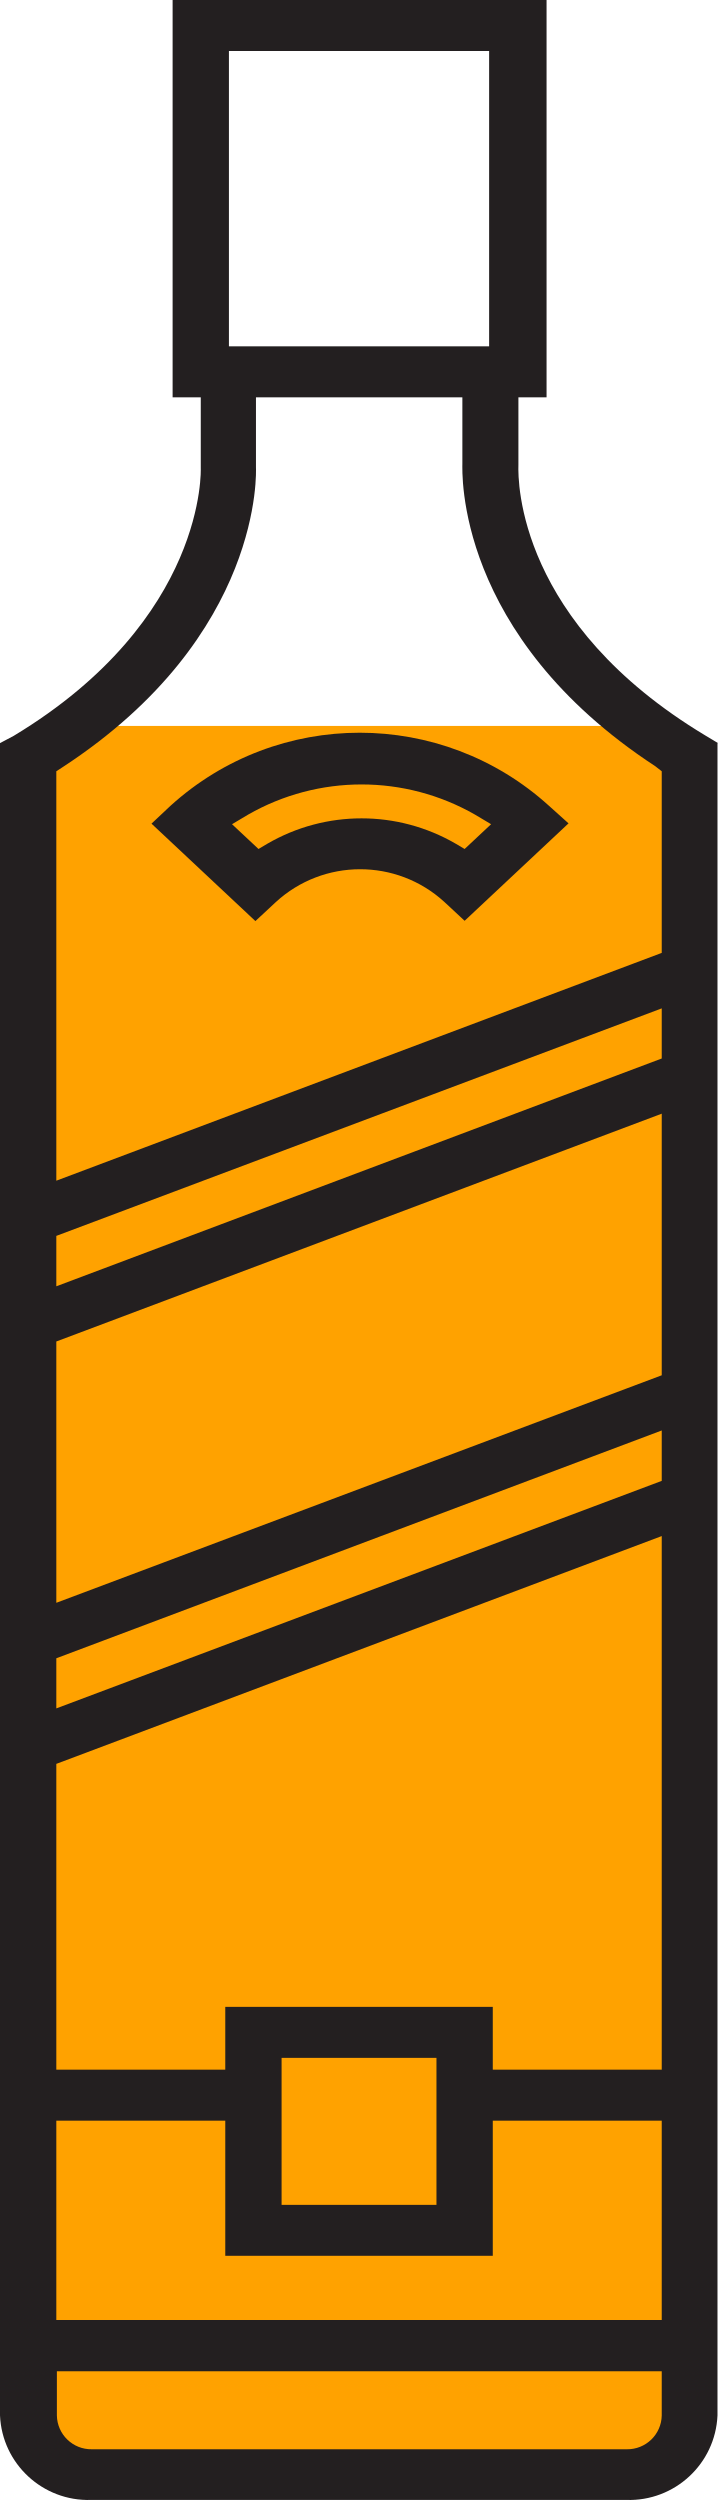
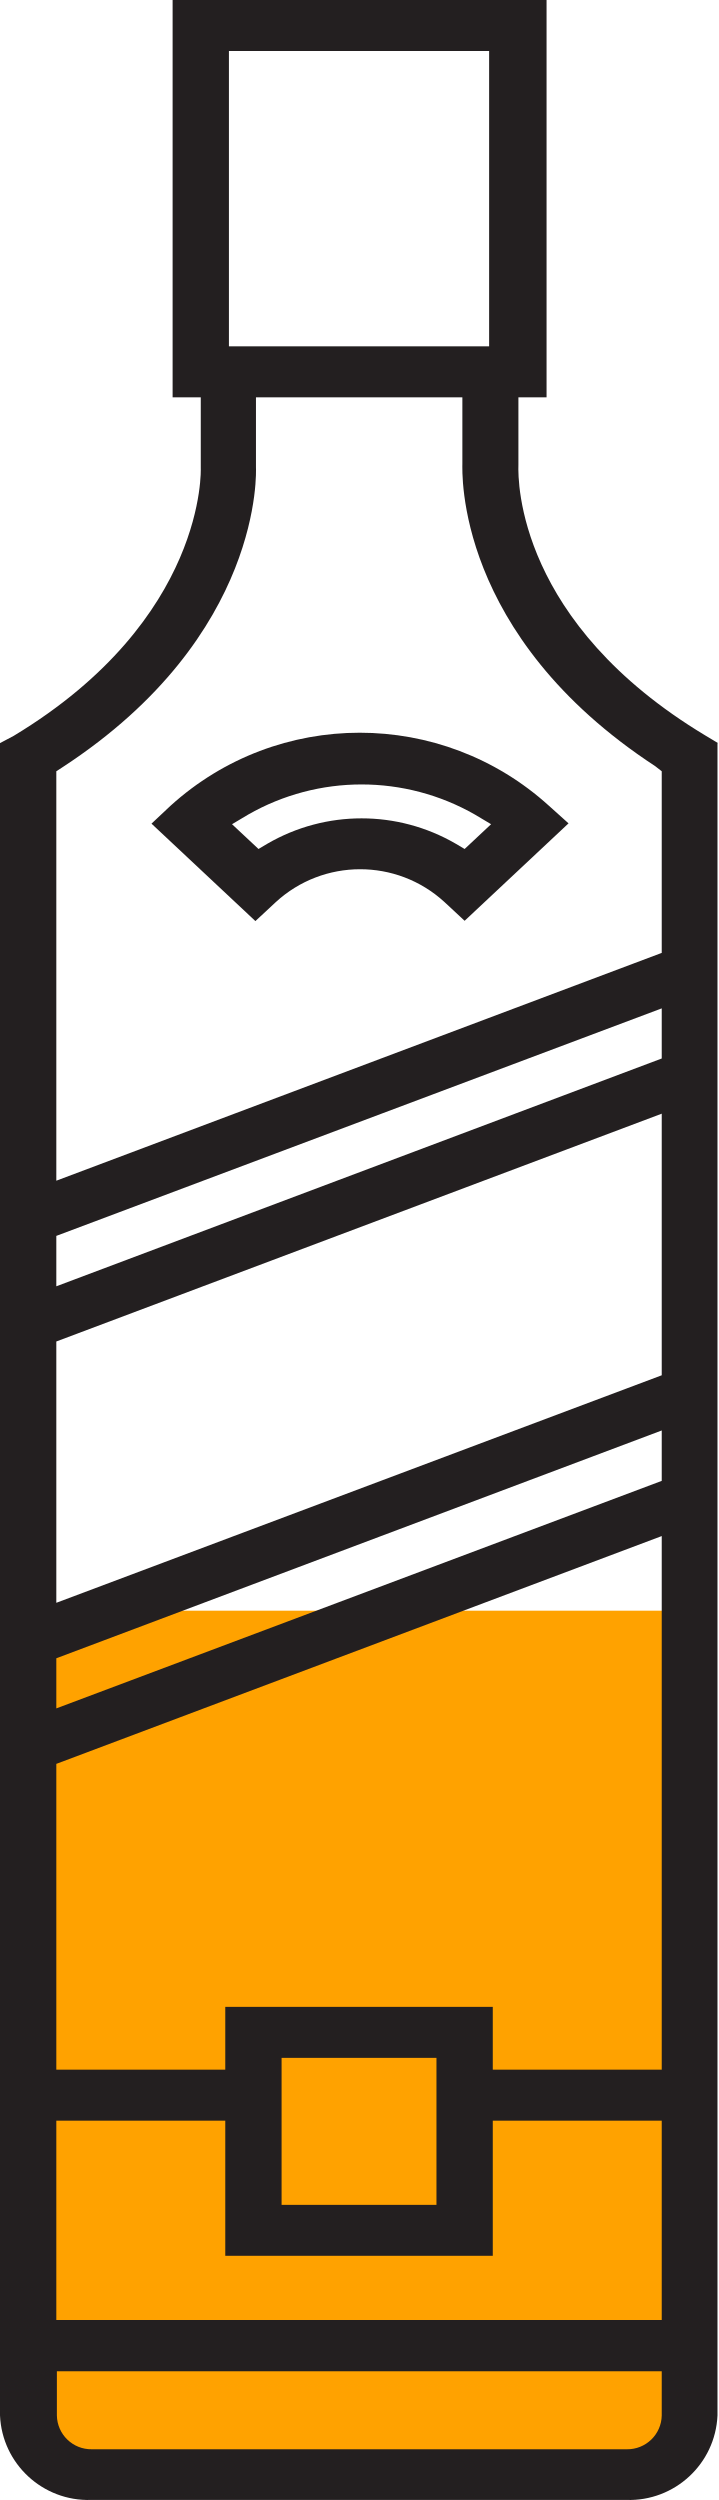
- <svg xmlns="http://www.w3.org/2000/svg" data-name="Layer 2" viewBox="0 0 25.5 88.782" x="0px" y="0px" version="1.1" id="svg96" width="25.5" height="88.782">
-   <defs id="defs84">
-     <style id="style82">.cls-1{fill:#231f20;}</style>
+ <svg xmlns="http://www.w3.org/2000/svg" data-name="Layer 2" viewBox="0 0 25.5 88.782" x="0px" y="0px" version="1.1" id="svg517" width="25.5" height="88.782">
+   <defs id="defs505">
+     <style id="style503">.cls-1{fill:#231f20;}</style>
  </defs>
-   <g id="layer11" style="display:none">
-     <rect style="fill:#ffa200;fill-opacity:1;stroke-width:10.833" id="rect1982" width="11.412" height="12.139" x="7.055" y="1.139" ry="0" />
+   <g id="layer8" style="display:none;opacity:1">
+     <rect style="fill:#ffa200;stroke-width:8.806" id="rect1964-1" width="8.996" height="17.613" x="8.012" y="13.323" />
+     <rect style="fill:#ffa200;stroke-width:10.833" id="rect1981" width="23.032" height="1.689" x="0.651" y="25.811" />
+     <rect style="fill:#ffa200;stroke-width:10.833" id="rect1983" width="18.818" height="1.744" x="2.793" y="24.271" />
+     <rect style="fill:#ffa200;stroke-width:10.833" id="rect1987" width="4.576" height="3.952" x="5.786" y="20.99" />
+     <rect style="fill:#ffa200;stroke-width:10.833" id="rect1989" width="3.47" height="5.089" x="16.173" y="19.647" ry="1.735" />
+     <rect style="fill:#ffa200;stroke-width:10.833" id="rect1991" width="1.994" height="1.752" x="18.341" y="23.487" ry="0.876" />
+     <rect style="fill:#800000;stroke-width:12.211" id="rect2011" width="13.28" height="14.11" x="6.13" y="0" />
  </g>
-   <g id="layer10" style="display:none">
-     <rect style="fill:#ffa200;fill-opacity:1;stroke-width:10.833" id="rect1929" width="1.034" height="5.554" x="5.66" y="21.945" />
-     <rect style="fill:#ffa200;fill-opacity:1;stroke-width:10.833" id="rect1933" width="2.814" height="2.314" x="3.323" y="24.137" />
-     <rect style="fill:#ffa200;fill-opacity:1;stroke-width:10.833" id="rect1954" width="4.191" height="2.38" x="17.304" y="24.136" />
-     <rect style="fill:#ffa200;fill-opacity:1;stroke-width:10.833" id="rect1956" width="5.901" height="2.62" x="14.555" y="22.236" />
-     <rect style="fill:#ffa200;fill-opacity:1;stroke-width:10.833" id="rect1969" width="11.556" height="3.16" x="6.513" y="22.833" />
-     <rect style="fill:#ffa200;fill-opacity:1;stroke-width:10.833" id="rect1971" width="1.635" height="6.657" x="6.828" y="18.301" />
-     <rect style="fill:#ffa200;fill-opacity:1;stroke-width:10.833" id="rect1975" width="3.92" height="7.513" x="14.451" y="16.801" />
-     <rect style="fill:#ffa200;fill-opacity:1;stroke-width:10.833" id="rect1979" width="8.956" height="11.471" x="7.935" y="13.31" />
+   <g id="layer7" style="display:none">
+     <rect style="fill:#ffa200;stroke-width:10.833" id="rect1943" width="23.978" height="10" x="0.651" y="27.5" />
  </g>
-   <g id="layer9" style="display:inline">
-     <rect style="fill:#ffa200;fill-opacity:1;stroke-width:10.833" id="rect1924" width="22.77" height="11.093" x="1.215" y="25.78" />
+   <g id="layer6" style="display:none">
+     <rect style="fill:#ffa200;stroke-width:10.833" id="rect1879" width="23.978" height="10" x="0.651" y="37.4" />
  </g>
-   <g id="layer8" style="display:inline">
-     <rect style="fill:#ffa200;fill-opacity:1;stroke-width:10.833" id="rect1921" width="23.997" height="13.157" x="0.778" y="34.169" />
+   <g id="layer5" style="display:none">
+     <rect style="fill:#ffa200;stroke-width:10.833" id="rect1815" width="23.978" height="10" x="0.651" y="47.3" />
  </g>
-   <g id="layer7" style="display:inline">
-     <rect style="fill:#ffa200;fill-opacity:1;stroke-width:10.833" id="rect1918" width="23.798" height="16.681" x="0.564" y="45.272" ry="0" />
+   <g id="layer4" style="display:inline">
+     <rect style="fill:#ffa200;stroke-width:10.833" id="rect1708" width="23.978" height="10" x="0.651" y="57.2" />
  </g>
-   <g id="layer6" style="display:inline">
-     <rect style="fill:#ffa200;fill-opacity:1;stroke-width:10.833" id="rect1913" width="22.578" height="13.204" x="1.514" y="58.354" />
+   <g id="layer3" style="display:inline">
+     <rect style="fill:#ffa200;stroke-width:10.833" id="rect1414" width="23.978" height="10" x="0.651" y="67.1" />
  </g>
-   <g id="layer5" style="display:inline">
-     <rect style="fill:#ffa200;fill-opacity:1;stroke-width:10.833" id="rect1910" width="22.51" height="17.106" x="1.514" y="70.06" />
+   <g id="layer2" style="display:inline">
+     <rect style="fill:#ffa200;stroke-width:9.522" id="rect884" width="23.978" height="10" x="0.651" y="77.02" />
  </g>
-   <path class="cls-1" d="m 25.5,26.39 -0.45,-0.27 c -6.65,-4 -6.66,-9 -6.64,-9.61 v -2.4 h 1 V 0 H 6.13 v 14.11 h 1 v 2.51 c 0,0 0.23,5.36 -6.64,9.51 L 0,26.39 v 59.39 a 3.14,3.14 0 0 0 3.24,3 h 19 a 3.14,3.14 0 0 0 3.24,-3 V 26.39 Z M 8.13,1.81 h 9.24 V 12.3 H 8.13 Z M 23.5,85.78 a 1.22,1.22 0 0 1 -1.24,1.2 h -19 A 1.22,1.22 0 0 1 2.02,85.78 V 84.21 H 23.5 v 1.56 z m 0,-3.39 H 2 v -7.08 h 6 v 4.8 h 9.5 v -4.8 h 6 z M 10,78.29 v -5.21 h 5.5 V 78.3 H 10 Z M 23.5,73.5 h -6 V 71.27 H 8 V 73.5 H 2 V 62.64 L 23.5,54.55 Z M 23.5,52.59 2,60.67 V 58.89 L 23.5,50.8 Z m 0,-3.75 L 2,56.92 V 47.64 L 23.5,39.55 Z M 23.5,37.59 2,45.68 v -1.79 l 21.5,-8.08 z m 0,-3.75 L 2,41.93 V 27.39 L 2.23,27.24 C 9.39,22.56 9.09,16.66 9.09,16.6 v -2.49 h 7.33 v 2.35 c 0,0.28 -0.27,6.09 6.85,10.75 l 0.23,0.18 v 6.48 z" id="path88" />
-   <path class="cls-1" d="m 15.78,32.03 0.72,0.67 3.69,-3.46 -0.69,-0.62 a 10,10 0 0 0 -13.45,0 l -0.67,0.63 3.69,3.46 0.72,-0.67 a 4.43,4.43 0 0 1 5.99,-0.01 z M 9.5,29.96 9.18,30.15 8.24,29.27 8.81,28.93 a 8.11,8.11 0 0 1 8.06,0 l 0.57,0.34 -0.94,0.88 -0.32,-0.19 a 6.66,6.66 0 0 0 -6.68,0 z" id="path90" />
-   <path style="fill:#ffa200;stroke-width:0.163;fill-opacity:1" d="M 2.493,86.547 C 2.239,86.293 2.167,86.002 2.167,85.24 V 84.259 H 12.788 23.408 v 0.952 c 0,0.784 -0.067,1.015 -0.378,1.307 l -0.378,0.355 h -9.916 c -9.698,0 -9.923,-0.007 -10.243,-0.327 z" id="path971" />
-   <g id="layer4">
-     <path style="fill:#ffa200;fill-opacity:1;stroke-width:1.252" d="M 3.011,86.708 C 2.46,86.624 2.229,86.183 2.229,85.215 V 84.364 H 12.813 23.398 l -0.043,0.861 c -0.039,0.764 -0.082,0.901 -0.381,1.213 l -0.337,0.352 -9.655,-0.017 c -5.31,-0.009 -9.797,-0.039 -9.97,-0.065 z" id="path1853" />
-     <path style="fill:#ffa200;fill-opacity:1;stroke-width:1.252" d="M 3.011,86.708 C 2.46,86.624 2.229,86.183 2.229,85.215 V 84.364 H 12.813 23.398 l -0.043,0.861 c -0.039,0.764 -0.082,0.901 -0.381,1.213 l -0.337,0.352 -9.655,-0.017 c -5.31,-0.009 -9.797,-0.039 -9.97,-0.065 z" id="path1855" />
-     <path style="fill:#ffa200;fill-opacity:1;stroke-width:1.252" d="M 3.011,86.708 C 2.46,86.624 2.229,86.183 2.229,85.215 V 84.364 H 12.813 23.398 l -0.043,0.861 c -0.039,0.764 -0.082,0.901 -0.381,1.213 l -0.337,0.352 -9.655,-0.017 c -5.31,-0.009 -9.797,-0.039 -9.97,-0.065 z" id="path1857" />
-     <path style="fill:#ffa200;fill-opacity:1;stroke-width:1.252" d="M 3.011,86.708 C 2.46,86.624 2.229,86.183 2.229,85.215 V 84.364 H 12.813 23.398 l -0.043,0.861 c -0.039,0.764 -0.082,0.901 -0.381,1.213 l -0.337,0.352 -9.655,-0.017 c -5.31,-0.009 -9.797,-0.039 -9.97,-0.065 z" id="path1859" />
-     <path style="fill:#ffa200;fill-opacity:1;stroke-width:1.252" d="M 3.011,86.708 C 2.46,86.624 2.229,86.183 2.229,85.215 V 84.364 H 12.813 23.398 l -0.043,0.861 c -0.039,0.764 -0.082,0.901 -0.381,1.213 l -0.337,0.352 -9.655,-0.017 c -5.31,-0.009 -9.797,-0.039 -9.97,-0.065 z" id="path1861" />
-     <path style="fill:#ffa200;fill-opacity:1;stroke-width:1.252" d="M 2.953,86.709 C 2.454,86.613 2.229,86.149 2.229,85.215 V 84.364 H 12.813 23.398 l -0.043,0.861 c -0.039,0.764 -0.082,0.901 -0.381,1.213 l -0.337,0.352 -9.713,-0.016 c -5.342,-0.009 -9.829,-0.038 -9.97,-0.066 z" id="path1863" />
-     <path style="fill:#ffa200;fill-opacity:1;stroke-width:1.252" d="M 2.953,86.709 C 2.454,86.613 2.229,86.149 2.229,85.215 V 84.364 H 12.813 23.398 l -0.043,0.861 c -0.039,0.764 -0.082,0.901 -0.381,1.213 l -0.337,0.352 -9.713,-0.016 c -5.342,-0.009 -9.829,-0.038 -9.97,-0.066 z" id="path1865" />
-     <path style="fill:#ffa200;fill-opacity:1;stroke-width:1.252" d="M 2.953,86.709 C 2.454,86.613 2.229,86.149 2.229,85.215 V 84.364 H 12.813 23.398 l -0.043,0.861 c -0.039,0.764 -0.082,0.901 -0.381,1.213 l -0.337,0.352 -9.713,-0.016 c -5.342,-0.009 -9.829,-0.038 -9.97,-0.066 z" id="path1867" />
-     <path style="fill:#ffa200;fill-opacity:1;stroke-width:1.252" d="M 2.848,86.676 C 2.391,86.492 2.229,86.106 2.229,85.205 V 84.364 H 12.813 23.398 l -0.043,0.861 c -0.039,0.764 -0.082,0.901 -0.381,1.213 l -0.337,0.352 -9.77,-0.007 c -5.374,-0.004 -9.882,-0.052 -10.018,-0.107 z" id="path1869" />
-     <path style="fill:#ffa200;fill-opacity:1;stroke-width:1.252" d="M 2.794,86.662 C 2.38,86.51 2.229,86.111 2.229,85.168 V 84.364 H 12.801 23.373 v 0.783 c 0,0.784 -0.142,1.156 -0.572,1.495 -0.224,0.177 -19.526,0.196 -20.006,0.019 z" id="path1871" />
-     <path style="fill:#ffa200;fill-opacity:1;stroke-width:1.252" d="M 2.794,86.662 C 2.38,86.51 2.229,86.111 2.229,85.168 V 84.364 H 12.801 23.373 v 0.783 c 0,0.784 -0.142,1.156 -0.572,1.495 -0.224,0.177 -19.526,0.196 -20.006,0.019 z" id="path1873" />
-     <path style="fill:#ffa200;fill-opacity:1;stroke-width:1.252" d="M 2.794,86.662 C 2.38,86.51 2.229,86.111 2.229,85.168 V 84.364 H 12.801 23.373 v 0.757 c 0,0.811 -0.199,1.351 -0.571,1.551 -0.293,0.157 -19.58,0.147 -20.007,-0.01 z" id="path1875" />
-   </g>
+   <path class="cls-1" d="m 25.5,26.39 -0.45,-0.27 c -6.65,-4 -6.66,-9 -6.64,-9.61 v -2.4 h 1 V 0 H 6.13 v 14.11 h 1 v 2.51 c 0,0 0.23,5.36 -6.64,9.51 L 0,26.39 v 59.39 a 3.14,3.14 0 0 0 3.24,3 h 19 a 3.14,3.14 0 0 0 3.24,-3 V 26.39 Z M 8.13,1.81 h 9.24 V 12.3 H 8.13 Z M 23.5,85.78 a 1.22,1.22 0 0 1 -1.24,1.2 h -19 A 1.22,1.22 0 0 1 2.02,85.78 V 84.21 H 23.5 v 1.56 z m 0,-3.39 H 2 v -7.08 h 6 v 4.8 h 9.5 v -4.8 h 6 z M 10,78.29 v -5.21 h 5.5 V 78.3 H 10 Z M 23.5,73.5 h -6 V 71.27 H 8 V 73.5 H 2 V 62.64 L 23.5,54.55 Z M 23.5,52.59 2,60.67 V 58.89 L 23.5,50.8 Z m 0,-3.75 L 2,56.92 V 47.64 L 23.5,39.55 Z M 23.5,37.59 2,45.68 v -1.79 l 21.5,-8.08 z m 0,-3.75 L 2,41.93 V 27.39 L 2.23,27.24 C 9.39,22.56 9.09,16.66 9.09,16.6 v -2.49 h 7.33 v 2.35 c 0,0.28 -0.27,6.09 6.85,10.75 l 0.23,0.18 v 6.48 z" id="path509" />
+   <path class="cls-1" d="m 15.78,32.03 0.72,0.67 3.69,-3.46 -0.69,-0.62 a 10,10 0 0 0 -13.45,0 l -0.67,0.63 3.69,3.46 0.72,-0.67 a 4.43,4.43 0 0 1 5.99,-0.01 z M 9.5,29.96 9.18,30.15 8.24,29.27 8.81,28.93 a 8.11,8.11 0 0 1 8.06,0 l 0.57,0.34 -0.94,0.88 -0.32,-0.19 a 6.66,6.66 0 0 0 -6.68,0 z" id="path511" />
+   <path id="text513" d="m -37.609,105.685 c -0.169,0 -0.324,0.026 -0.471,0.065 0.14,-0.01 0.285,-0.02 0.385,-0.027 0.05,-0.012 0.095,-0.021 0.145,-0.031 -0.02,-5.8e-4 -0.038,-0.006 -0.059,-0.006 z m 0.473,0.065 c 0.103,0.094 0.212,0.195 0.289,0.256 0.023,8.3e-4 0.046,0.003 0.068,0.004 0.005,-0.036 0.011,-0.073 0.016,-0.109 -0.114,-0.064 -0.238,-0.116 -0.373,-0.15 z m 67.457,2.691 c 0.002,0.003 0.004,0.007 0.006,0.01 -0.006,-0.003 0.007,-0.005 0,-0.01 -0.002,1.9e-4 -0.004,-1.8e-4 -0.006,0 z m 0.164,0.234 c -0.006,0.003 -0.013,0.005 -0.02,0.008 0.008,0.015 0.012,0.032 0.02,0.047 z m 0,0.658 c -0.032,0.019 -0.06,0.038 -0.092,0.057 h 0.092 z" />
+   <g id="layer1" style="display:inline" />
</svg>
